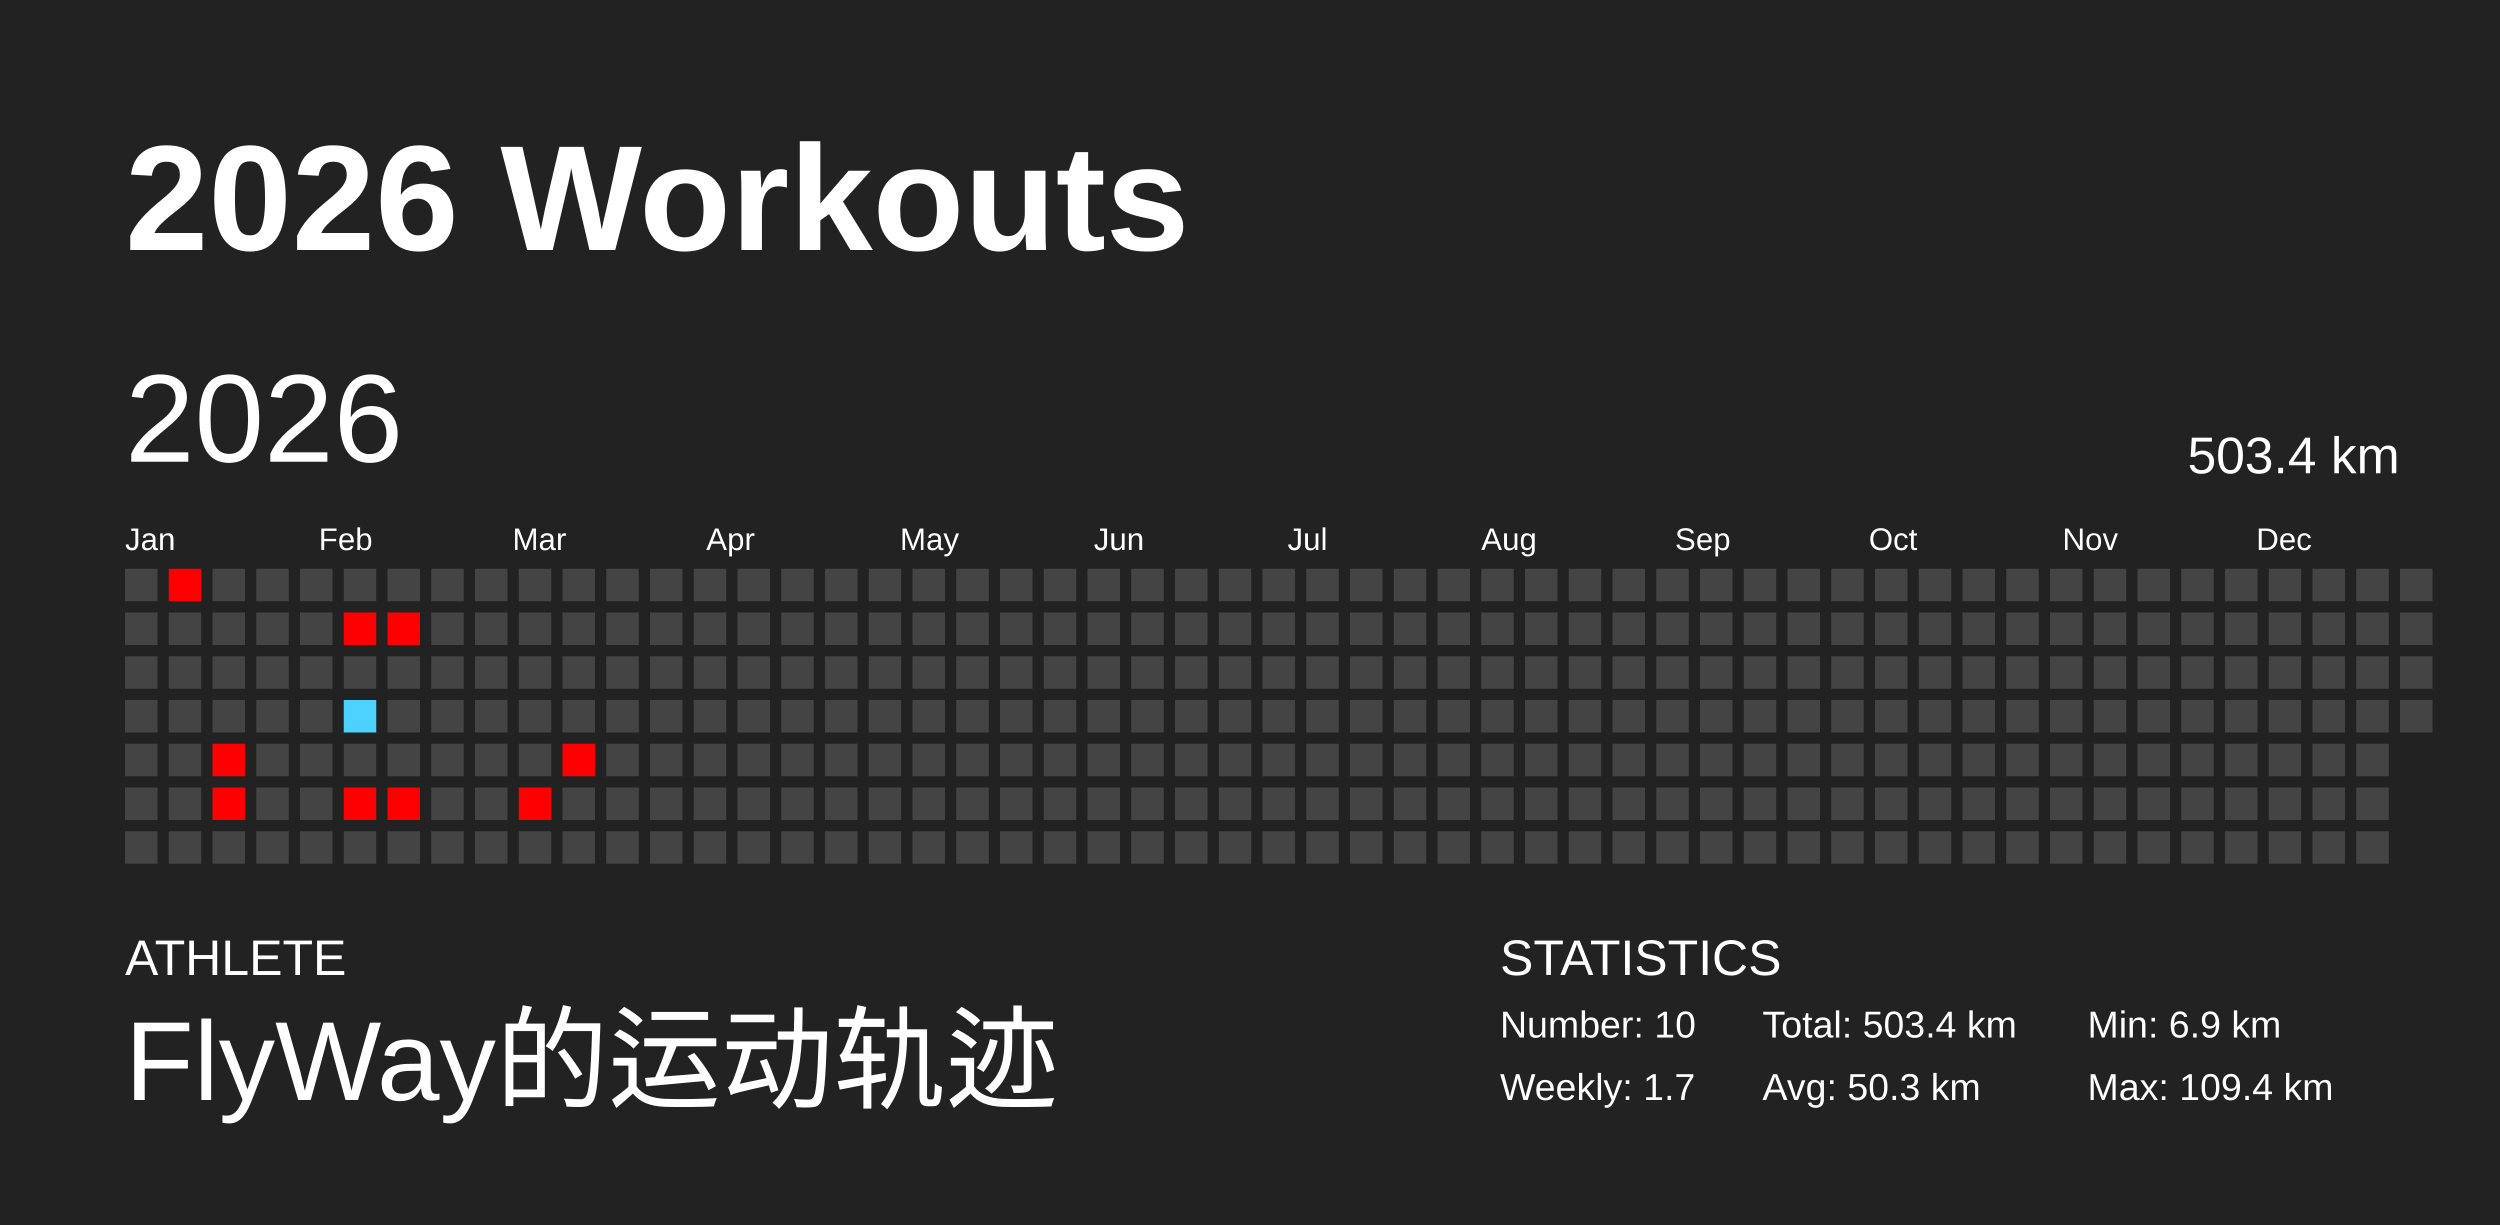
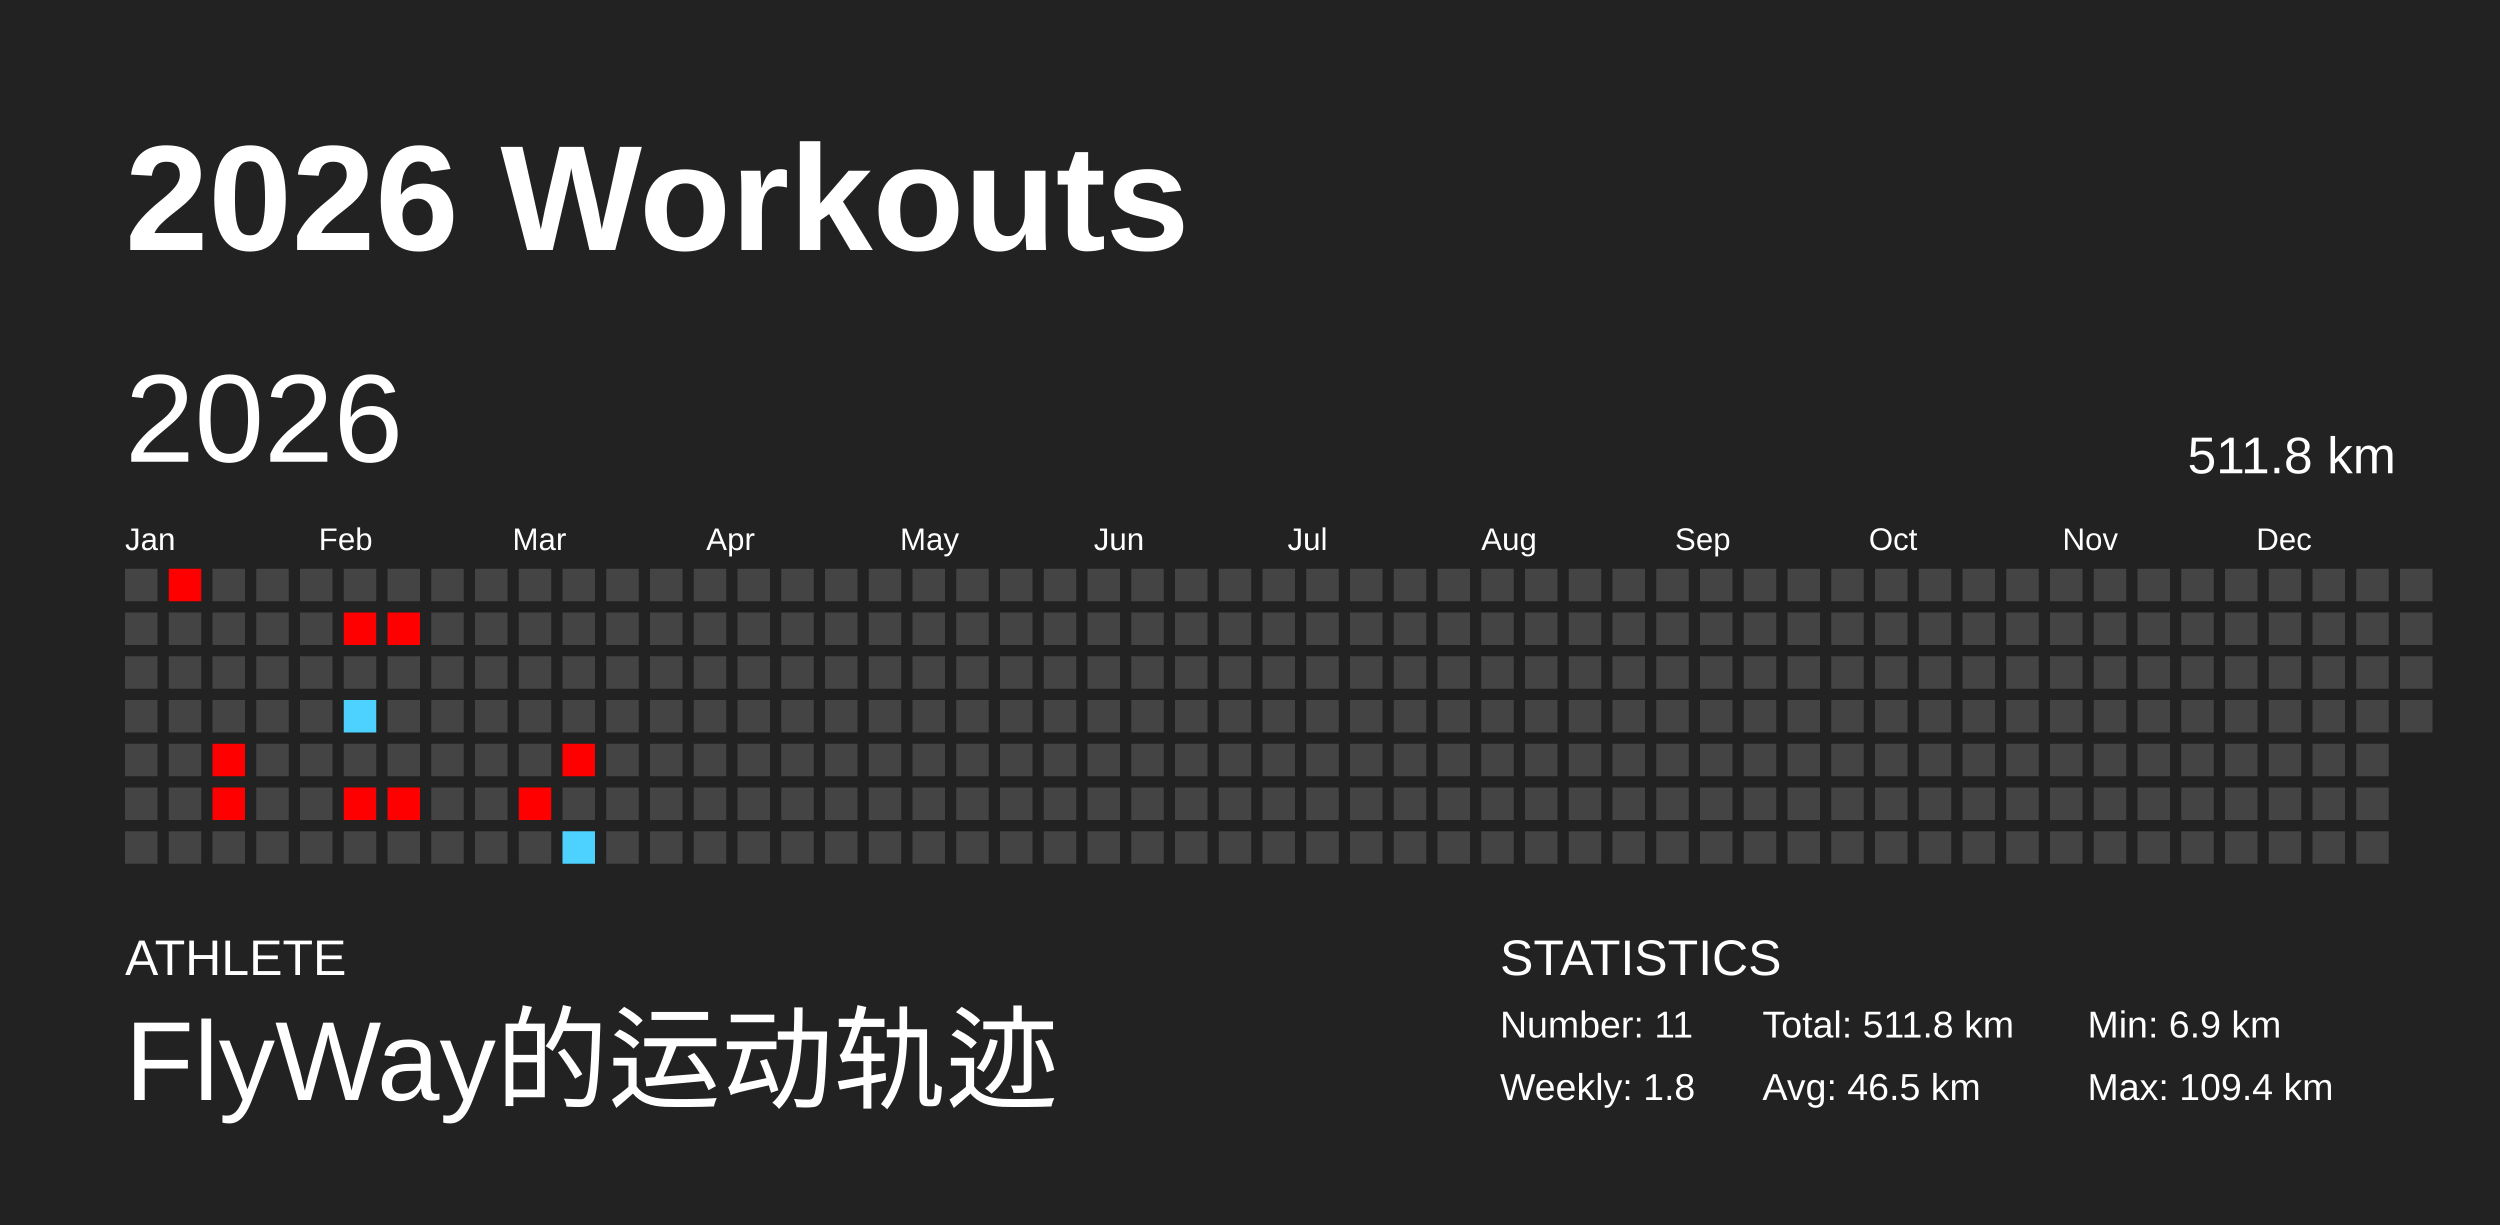
<svg xmlns="http://www.w3.org/2000/svg" baseProfile="full" height="98mm" version="1.1" viewBox="0,0,200,98" width="200mm">
  <defs />
  <rect fill="#222222" height="98" width="200" x="0" y="0" />
  <text fill="#FFFFFF" style="font-size:12px; font-family:Arial; font-weight:bold;" x="10" y="20">2026 Workouts</text>
  <text fill="#FFFFFF" style="font-size:4px; font-family:Arial" x="10" y="78">ATHLETE</text>
  <text fill="#FFFFFF" style="font-size:9px; font-family:Arial" x="10" y="88">FlyWay的运动轨迹</text>
  <text fill="#FFFFFF" style="font-size:4px; font-family:Arial" x="120" y="78">STATISTICS</text>
-   <text fill="#FFFFFF" style="font-size:3px; font-family:Arial" x="120" y="83">Number: 10</text>
-   <text fill="#FFFFFF" style="font-size:3px; font-family:Arial" x="120" y="88">Weekly: 1.7</text>
-   <text fill="#FFFFFF" style="font-size:3px; font-family:Arial" x="141" y="83">Total: 503.4 km</text>
-   <text fill="#FFFFFF" style="font-size:3px; font-family:Arial" x="141" y="88">Avg: 50.3 km</text>
+   <text fill="#FFFFFF" style="font-size:3px; font-family:Arial" x="120" y="83">Number: 11</text>
+   <text fill="#FFFFFF" style="font-size:3px; font-family:Arial" x="120" y="88">Weekly: 1.8</text>
+   <text fill="#FFFFFF" style="font-size:3px; font-family:Arial" x="141" y="83">Total: 511.8 km</text>
+   <text fill="#FFFFFF" style="font-size:3px; font-family:Arial" x="141" y="88">Avg: 46.5 km</text>
  <text fill="#FFFFFF" style="font-size:3px; font-family:Arial" x="167" y="83">Min: 6.9 km</text>
  <text fill="#FFFFFF" style="font-size:3px; font-family:Arial" x="167" y="88">Max: 109.4 km</text>
  <text dominant-baseline="hanging" fill="#FFFFFF" style="font-size:10.0px; font-family:Arial;" x="10" y="30">2026</text>
-   <text dominant-baseline="hanging" fill="#FFFFFF" style="font-size:4.125px; font-family:Arial;" x="175" y="35">503.4 km</text>
+   <text dominant-baseline="hanging" fill="#FFFFFF" style="font-size:4.125px; font-family:Arial;" x="175" y="35">511.8 km</text>
  <text fill="#FFFFFF" style="font-size:2.5px; font-family:Arial" x="10.0" y="44">Jan</text>
  <text fill="#FFFFFF" style="font-size:2.5px; font-family:Arial" x="25.5" y="44">Feb</text>
  <text fill="#FFFFFF" style="font-size:2.5px; font-family:Arial" x="41.0" y="44">Mar</text>
  <text fill="#FFFFFF" style="font-size:2.5px; font-family:Arial" x="56.5" y="44">Apr</text>
  <text fill="#FFFFFF" style="font-size:2.5px; font-family:Arial" x="72.0" y="44">May</text>
  <text fill="#FFFFFF" style="font-size:2.5px; font-family:Arial" x="87.5" y="44">Jun</text>
  <text fill="#FFFFFF" style="font-size:2.5px; font-family:Arial" x="103.0" y="44">Jul</text>
  <text fill="#FFFFFF" style="font-size:2.5px; font-family:Arial" x="118.5" y="44">Aug</text>
  <text fill="#FFFFFF" style="font-size:2.5px; font-family:Arial" x="134.0" y="44">Sep</text>
  <text fill="#FFFFFF" style="font-size:2.5px; font-family:Arial" x="149.5" y="44">Oct</text>
  <text fill="#FFFFFF" style="font-size:2.5px; font-family:Arial" x="165.0" y="44">Nov</text>
  <text fill="#FFFFFF" style="font-size:2.5px; font-family:Arial" x="180.5" y="44">Dec</text>
  <rect fill="#444444" height="2.6" width="2.6" x="10.0" y="45.5" />
  <rect fill="#444444" height="2.6" width="2.6" x="10.0" y="49.0" />
  <rect fill="#444444" height="2.6" width="2.6" x="10.0" y="52.5" />
  <rect fill="#444444" height="2.6" width="2.6" x="10.0" y="56.0" />
  <rect fill="#444444" height="2.6" width="2.6" x="10.0" y="59.5" />
  <rect fill="#444444" height="2.6" width="2.6" x="10.0" y="63.0" />
  <rect fill="#444444" height="2.6" width="2.6" x="10.0" y="66.5" />
  <rect fill="red" height="2.6" width="2.6" x="13.5" y="45.5" />
  <rect fill="#444444" height="2.6" width="2.6" x="13.5" y="49.0" />
  <rect fill="#444444" height="2.6" width="2.6" x="13.5" y="52.5" />
  <rect fill="#444444" height="2.6" width="2.6" x="13.5" y="56.0" />
  <rect fill="#444444" height="2.6" width="2.6" x="13.5" y="59.5" />
  <rect fill="#444444" height="2.6" width="2.6" x="13.5" y="63.0" />
  <rect fill="#444444" height="2.6" width="2.6" x="13.5" y="66.5" />
  <rect fill="#444444" height="2.6" width="2.6" x="17.0" y="45.5" />
  <rect fill="#444444" height="2.6" width="2.6" x="17.0" y="49.0" />
  <rect fill="#444444" height="2.6" width="2.6" x="17.0" y="52.5" />
  <rect fill="#444444" height="2.6" width="2.6" x="17.0" y="56.0" />
  <rect fill="red" height="2.6" width="2.6" x="17.0" y="59.5" />
  <rect fill="red" height="2.6" width="2.6" x="17.0" y="63.0" />
  <rect fill="#444444" height="2.6" width="2.6" x="17.0" y="66.5" />
  <rect fill="#444444" height="2.6" width="2.6" x="20.5" y="45.5" />
  <rect fill="#444444" height="2.6" width="2.6" x="20.5" y="49.0" />
  <rect fill="#444444" height="2.6" width="2.6" x="20.5" y="52.5" />
  <rect fill="#444444" height="2.6" width="2.6" x="20.5" y="56.0" />
  <rect fill="#444444" height="2.6" width="2.6" x="20.5" y="59.5" />
  <rect fill="#444444" height="2.6" width="2.6" x="20.5" y="63.0" />
  <rect fill="#444444" height="2.6" width="2.6" x="20.5" y="66.5" />
  <rect fill="#444444" height="2.6" width="2.6" x="24.0" y="45.5" />
  <rect fill="#444444" height="2.6" width="2.6" x="24.0" y="49.0" />
  <rect fill="#444444" height="2.6" width="2.6" x="24.0" y="52.5" />
  <rect fill="#444444" height="2.6" width="2.6" x="24.0" y="56.0" />
  <rect fill="#444444" height="2.6" width="2.6" x="24.0" y="59.5" />
  <rect fill="#444444" height="2.6" width="2.6" x="24.0" y="63.0" />
  <rect fill="#444444" height="2.6" width="2.6" x="24.0" y="66.5" />
  <rect fill="#444444" height="2.6" width="2.6" x="27.5" y="45.5" />
  <rect fill="red" height="2.6" width="2.6" x="27.5" y="49.0" />
  <rect fill="#444444" height="2.6" width="2.6" x="27.5" y="52.5" />
  <rect fill="#4dd2ff" height="2.6" width="2.6" x="27.5" y="56.0" />
  <rect fill="#444444" height="2.6" width="2.6" x="27.5" y="59.5" />
  <rect fill="red" height="2.6" width="2.6" x="27.5" y="63.0" />
  <rect fill="#444444" height="2.6" width="2.6" x="27.5" y="66.5" />
  <rect fill="#444444" height="2.6" width="2.6" x="31.0" y="45.5" />
  <rect fill="red" height="2.6" width="2.6" x="31.0" y="49.0" />
  <rect fill="#444444" height="2.6" width="2.6" x="31.0" y="52.5" />
  <rect fill="#444444" height="2.6" width="2.6" x="31.0" y="56.0" />
  <rect fill="#444444" height="2.6" width="2.6" x="31.0" y="59.5" />
  <rect fill="red" height="2.6" width="2.6" x="31.0" y="63.0" />
  <rect fill="#444444" height="2.6" width="2.6" x="31.0" y="66.5" />
  <rect fill="#444444" height="2.6" width="2.6" x="34.5" y="45.5" />
  <rect fill="#444444" height="2.6" width="2.6" x="34.5" y="49.0" />
  <rect fill="#444444" height="2.6" width="2.6" x="34.5" y="52.5" />
  <rect fill="#444444" height="2.6" width="2.6" x="34.5" y="56.0" />
  <rect fill="#444444" height="2.6" width="2.6" x="34.5" y="59.5" />
  <rect fill="#444444" height="2.6" width="2.6" x="34.5" y="63.0" />
  <rect fill="#444444" height="2.6" width="2.6" x="34.5" y="66.5" />
  <rect fill="#444444" height="2.6" width="2.6" x="38.0" y="45.5" />
  <rect fill="#444444" height="2.6" width="2.6" x="38.0" y="49.0" />
  <rect fill="#444444" height="2.6" width="2.6" x="38.0" y="52.5" />
  <rect fill="#444444" height="2.6" width="2.6" x="38.0" y="56.0" />
  <rect fill="#444444" height="2.6" width="2.6" x="38.0" y="59.5" />
  <rect fill="#444444" height="2.6" width="2.6" x="38.0" y="63.0" />
  <rect fill="#444444" height="2.6" width="2.6" x="38.0" y="66.5" />
  <rect fill="#444444" height="2.6" width="2.6" x="41.5" y="45.5" />
  <rect fill="#444444" height="2.6" width="2.6" x="41.5" y="49.0" />
  <rect fill="#444444" height="2.6" width="2.6" x="41.5" y="52.5" />
  <rect fill="#444444" height="2.6" width="2.6" x="41.5" y="56.0" />
  <rect fill="#444444" height="2.6" width="2.6" x="41.5" y="59.5" />
  <rect fill="red" height="2.6" width="2.6" x="41.5" y="63.0" />
  <rect fill="#444444" height="2.6" width="2.6" x="41.5" y="66.5" />
  <rect fill="#444444" height="2.6" width="2.6" x="45.0" y="45.5" />
  <rect fill="#444444" height="2.6" width="2.6" x="45.0" y="49.0" />
  <rect fill="#444444" height="2.6" width="2.6" x="45.0" y="52.5" />
  <rect fill="#444444" height="2.6" width="2.6" x="45.0" y="56.0" />
  <rect fill="red" height="2.6" width="2.6" x="45.0" y="59.5" />
  <rect fill="#444444" height="2.6" width="2.6" x="45.0" y="63.0" />
-   <rect fill="#444444" height="2.6" width="2.6" x="45.0" y="66.5" />
+   <rect fill="#4dd2ff" height="2.6" width="2.6" x="45.0" y="66.5" />
  <rect fill="#444444" height="2.6" width="2.6" x="48.5" y="45.5" />
  <rect fill="#444444" height="2.6" width="2.6" x="48.5" y="49.0" />
  <rect fill="#444444" height="2.6" width="2.6" x="48.5" y="52.5" />
  <rect fill="#444444" height="2.6" width="2.6" x="48.5" y="56.0" />
  <rect fill="#444444" height="2.6" width="2.6" x="48.5" y="59.5" />
  <rect fill="#444444" height="2.6" width="2.6" x="48.5" y="63.0" />
  <rect fill="#444444" height="2.6" width="2.6" x="48.5" y="66.5" />
  <rect fill="#444444" height="2.6" width="2.6" x="52.0" y="45.5" />
  <rect fill="#444444" height="2.6" width="2.6" x="52.0" y="49.0" />
  <rect fill="#444444" height="2.6" width="2.6" x="52.0" y="52.5" />
  <rect fill="#444444" height="2.6" width="2.6" x="52.0" y="56.0" />
  <rect fill="#444444" height="2.6" width="2.6" x="52.0" y="59.5" />
  <rect fill="#444444" height="2.6" width="2.6" x="52.0" y="63.0" />
  <rect fill="#444444" height="2.6" width="2.6" x="52.0" y="66.5" />
  <rect fill="#444444" height="2.6" width="2.6" x="55.5" y="45.5" />
  <rect fill="#444444" height="2.6" width="2.6" x="55.5" y="49.0" />
  <rect fill="#444444" height="2.6" width="2.6" x="55.5" y="52.5" />
  <rect fill="#444444" height="2.6" width="2.6" x="55.5" y="56.0" />
  <rect fill="#444444" height="2.6" width="2.6" x="55.5" y="59.5" />
  <rect fill="#444444" height="2.6" width="2.6" x="55.5" y="63.0" />
  <rect fill="#444444" height="2.6" width="2.6" x="55.5" y="66.5" />
  <rect fill="#444444" height="2.6" width="2.6" x="59.0" y="45.5" />
  <rect fill="#444444" height="2.6" width="2.6" x="59.0" y="49.0" />
  <rect fill="#444444" height="2.6" width="2.6" x="59.0" y="52.5" />
  <rect fill="#444444" height="2.6" width="2.6" x="59.0" y="56.0" />
  <rect fill="#444444" height="2.6" width="2.6" x="59.0" y="59.5" />
  <rect fill="#444444" height="2.6" width="2.6" x="59.0" y="63.0" />
  <rect fill="#444444" height="2.6" width="2.6" x="59.0" y="66.5" />
  <rect fill="#444444" height="2.6" width="2.6" x="62.5" y="45.5" />
  <rect fill="#444444" height="2.6" width="2.6" x="62.5" y="49.0" />
  <rect fill="#444444" height="2.6" width="2.6" x="62.5" y="52.5" />
  <rect fill="#444444" height="2.6" width="2.6" x="62.5" y="56.0" />
  <rect fill="#444444" height="2.6" width="2.6" x="62.5" y="59.5" />
  <rect fill="#444444" height="2.6" width="2.6" x="62.5" y="63.0" />
  <rect fill="#444444" height="2.6" width="2.6" x="62.5" y="66.5" />
  <rect fill="#444444" height="2.6" width="2.6" x="66.0" y="45.5" />
  <rect fill="#444444" height="2.6" width="2.6" x="66.0" y="49.0" />
  <rect fill="#444444" height="2.6" width="2.6" x="66.0" y="52.5" />
  <rect fill="#444444" height="2.6" width="2.6" x="66.0" y="56.0" />
  <rect fill="#444444" height="2.6" width="2.6" x="66.0" y="59.5" />
  <rect fill="#444444" height="2.6" width="2.6" x="66.0" y="63.0" />
  <rect fill="#444444" height="2.6" width="2.6" x="66.0" y="66.5" />
  <rect fill="#444444" height="2.6" width="2.6" x="69.5" y="45.5" />
  <rect fill="#444444" height="2.6" width="2.6" x="69.5" y="49.0" />
  <rect fill="#444444" height="2.6" width="2.6" x="69.5" y="52.5" />
  <rect fill="#444444" height="2.6" width="2.6" x="69.5" y="56.0" />
  <rect fill="#444444" height="2.6" width="2.6" x="69.5" y="59.5" />
  <rect fill="#444444" height="2.6" width="2.6" x="69.5" y="63.0" />
  <rect fill="#444444" height="2.6" width="2.6" x="69.5" y="66.5" />
  <rect fill="#444444" height="2.6" width="2.6" x="73.0" y="45.5" />
  <rect fill="#444444" height="2.6" width="2.6" x="73.0" y="49.0" />
  <rect fill="#444444" height="2.6" width="2.6" x="73.0" y="52.5" />
  <rect fill="#444444" height="2.6" width="2.6" x="73.0" y="56.0" />
  <rect fill="#444444" height="2.6" width="2.6" x="73.0" y="59.5" />
  <rect fill="#444444" height="2.6" width="2.6" x="73.0" y="63.0" />
  <rect fill="#444444" height="2.6" width="2.6" x="73.0" y="66.5" />
  <rect fill="#444444" height="2.6" width="2.6" x="76.5" y="45.5" />
  <rect fill="#444444" height="2.6" width="2.6" x="76.5" y="49.0" />
  <rect fill="#444444" height="2.6" width="2.6" x="76.5" y="52.5" />
  <rect fill="#444444" height="2.6" width="2.6" x="76.5" y="56.0" />
  <rect fill="#444444" height="2.6" width="2.6" x="76.5" y="59.5" />
  <rect fill="#444444" height="2.6" width="2.6" x="76.5" y="63.0" />
  <rect fill="#444444" height="2.6" width="2.6" x="76.5" y="66.5" />
  <rect fill="#444444" height="2.6" width="2.6" x="80.0" y="45.5" />
  <rect fill="#444444" height="2.6" width="2.6" x="80.0" y="49.0" />
  <rect fill="#444444" height="2.6" width="2.6" x="80.0" y="52.5" />
  <rect fill="#444444" height="2.6" width="2.6" x="80.0" y="56.0" />
  <rect fill="#444444" height="2.6" width="2.6" x="80.0" y="59.5" />
  <rect fill="#444444" height="2.6" width="2.6" x="80.0" y="63.0" />
  <rect fill="#444444" height="2.6" width="2.6" x="80.0" y="66.5" />
  <rect fill="#444444" height="2.6" width="2.6" x="83.5" y="45.5" />
  <rect fill="#444444" height="2.6" width="2.6" x="83.5" y="49.0" />
  <rect fill="#444444" height="2.6" width="2.6" x="83.5" y="52.5" />
  <rect fill="#444444" height="2.6" width="2.6" x="83.5" y="56.0" />
  <rect fill="#444444" height="2.6" width="2.6" x="83.5" y="59.5" />
  <rect fill="#444444" height="2.6" width="2.6" x="83.5" y="63.0" />
  <rect fill="#444444" height="2.6" width="2.6" x="83.5" y="66.5" />
  <rect fill="#444444" height="2.6" width="2.6" x="87.0" y="45.5" />
  <rect fill="#444444" height="2.6" width="2.6" x="87.0" y="49.0" />
  <rect fill="#444444" height="2.6" width="2.6" x="87.0" y="52.5" />
  <rect fill="#444444" height="2.6" width="2.6" x="87.0" y="56.0" />
  <rect fill="#444444" height="2.6" width="2.6" x="87.0" y="59.5" />
  <rect fill="#444444" height="2.6" width="2.6" x="87.0" y="63.0" />
  <rect fill="#444444" height="2.6" width="2.6" x="87.0" y="66.5" />
  <rect fill="#444444" height="2.6" width="2.6" x="90.5" y="45.5" />
  <rect fill="#444444" height="2.6" width="2.6" x="90.5" y="49.0" />
  <rect fill="#444444" height="2.6" width="2.6" x="90.5" y="52.5" />
  <rect fill="#444444" height="2.6" width="2.6" x="90.5" y="56.0" />
  <rect fill="#444444" height="2.6" width="2.6" x="90.5" y="59.5" />
  <rect fill="#444444" height="2.6" width="2.6" x="90.5" y="63.0" />
  <rect fill="#444444" height="2.6" width="2.6" x="90.5" y="66.5" />
  <rect fill="#444444" height="2.6" width="2.6" x="94.0" y="45.5" />
  <rect fill="#444444" height="2.6" width="2.6" x="94.0" y="49.0" />
  <rect fill="#444444" height="2.6" width="2.6" x="94.0" y="52.5" />
  <rect fill="#444444" height="2.6" width="2.6" x="94.0" y="56.0" />
  <rect fill="#444444" height="2.6" width="2.6" x="94.0" y="59.5" />
  <rect fill="#444444" height="2.6" width="2.6" x="94.0" y="63.0" />
  <rect fill="#444444" height="2.6" width="2.6" x="94.0" y="66.5" />
  <rect fill="#444444" height="2.6" width="2.6" x="97.5" y="45.5" />
  <rect fill="#444444" height="2.6" width="2.6" x="97.5" y="49.0" />
  <rect fill="#444444" height="2.6" width="2.6" x="97.5" y="52.5" />
  <rect fill="#444444" height="2.6" width="2.6" x="97.5" y="56.0" />
  <rect fill="#444444" height="2.6" width="2.6" x="97.5" y="59.5" />
  <rect fill="#444444" height="2.6" width="2.6" x="97.5" y="63.0" />
  <rect fill="#444444" height="2.6" width="2.6" x="97.5" y="66.5" />
  <rect fill="#444444" height="2.6" width="2.6" x="101.0" y="45.5" />
  <rect fill="#444444" height="2.6" width="2.6" x="101.0" y="49.0" />
  <rect fill="#444444" height="2.6" width="2.6" x="101.0" y="52.5" />
  <rect fill="#444444" height="2.6" width="2.6" x="101.0" y="56.0" />
  <rect fill="#444444" height="2.6" width="2.6" x="101.0" y="59.5" />
  <rect fill="#444444" height="2.6" width="2.6" x="101.0" y="63.0" />
  <rect fill="#444444" height="2.6" width="2.6" x="101.0" y="66.5" />
  <rect fill="#444444" height="2.6" width="2.6" x="104.5" y="45.5" />
  <rect fill="#444444" height="2.6" width="2.6" x="104.5" y="49.0" />
  <rect fill="#444444" height="2.6" width="2.6" x="104.5" y="52.5" />
  <rect fill="#444444" height="2.6" width="2.6" x="104.5" y="56.0" />
  <rect fill="#444444" height="2.6" width="2.6" x="104.5" y="59.5" />
  <rect fill="#444444" height="2.6" width="2.6" x="104.5" y="63.0" />
  <rect fill="#444444" height="2.6" width="2.6" x="104.5" y="66.5" />
  <rect fill="#444444" height="2.6" width="2.6" x="108.0" y="45.5" />
  <rect fill="#444444" height="2.6" width="2.6" x="108.0" y="49.0" />
  <rect fill="#444444" height="2.6" width="2.6" x="108.0" y="52.5" />
  <rect fill="#444444" height="2.6" width="2.6" x="108.0" y="56.0" />
  <rect fill="#444444" height="2.6" width="2.6" x="108.0" y="59.5" />
  <rect fill="#444444" height="2.6" width="2.6" x="108.0" y="63.0" />
  <rect fill="#444444" height="2.6" width="2.6" x="108.0" y="66.5" />
  <rect fill="#444444" height="2.6" width="2.6" x="111.5" y="45.5" />
  <rect fill="#444444" height="2.6" width="2.6" x="111.5" y="49.0" />
  <rect fill="#444444" height="2.6" width="2.6" x="111.5" y="52.5" />
  <rect fill="#444444" height="2.6" width="2.6" x="111.5" y="56.0" />
  <rect fill="#444444" height="2.6" width="2.6" x="111.5" y="59.5" />
  <rect fill="#444444" height="2.6" width="2.6" x="111.5" y="63.0" />
  <rect fill="#444444" height="2.6" width="2.6" x="111.5" y="66.5" />
  <rect fill="#444444" height="2.6" width="2.6" x="115.0" y="45.5" />
  <rect fill="#444444" height="2.6" width="2.6" x="115.0" y="49.0" />
  <rect fill="#444444" height="2.6" width="2.6" x="115.0" y="52.5" />
  <rect fill="#444444" height="2.6" width="2.6" x="115.0" y="56.0" />
  <rect fill="#444444" height="2.6" width="2.6" x="115.0" y="59.5" />
  <rect fill="#444444" height="2.6" width="2.6" x="115.0" y="63.0" />
  <rect fill="#444444" height="2.6" width="2.6" x="115.0" y="66.5" />
  <rect fill="#444444" height="2.6" width="2.6" x="118.5" y="45.5" />
  <rect fill="#444444" height="2.6" width="2.6" x="118.5" y="49.0" />
  <rect fill="#444444" height="2.6" width="2.6" x="118.5" y="52.5" />
  <rect fill="#444444" height="2.6" width="2.6" x="118.5" y="56.0" />
  <rect fill="#444444" height="2.6" width="2.6" x="118.5" y="59.5" />
  <rect fill="#444444" height="2.6" width="2.6" x="118.5" y="63.0" />
  <rect fill="#444444" height="2.6" width="2.6" x="118.5" y="66.5" />
  <rect fill="#444444" height="2.6" width="2.6" x="122.0" y="45.5" />
  <rect fill="#444444" height="2.6" width="2.6" x="122.0" y="49.0" />
  <rect fill="#444444" height="2.6" width="2.6" x="122.0" y="52.5" />
  <rect fill="#444444" height="2.6" width="2.6" x="122.0" y="56.0" />
  <rect fill="#444444" height="2.6" width="2.6" x="122.0" y="59.5" />
  <rect fill="#444444" height="2.6" width="2.6" x="122.0" y="63.0" />
  <rect fill="#444444" height="2.6" width="2.6" x="122.0" y="66.5" />
  <rect fill="#444444" height="2.6" width="2.6" x="125.5" y="45.5" />
  <rect fill="#444444" height="2.6" width="2.6" x="125.5" y="49.0" />
  <rect fill="#444444" height="2.6" width="2.6" x="125.5" y="52.5" />
  <rect fill="#444444" height="2.6" width="2.6" x="125.5" y="56.0" />
  <rect fill="#444444" height="2.6" width="2.6" x="125.5" y="59.5" />
  <rect fill="#444444" height="2.6" width="2.6" x="125.5" y="63.0" />
  <rect fill="#444444" height="2.6" width="2.6" x="125.5" y="66.5" />
  <rect fill="#444444" height="2.6" width="2.6" x="129.0" y="45.5" />
  <rect fill="#444444" height="2.6" width="2.6" x="129.0" y="49.0" />
  <rect fill="#444444" height="2.6" width="2.6" x="129.0" y="52.5" />
  <rect fill="#444444" height="2.6" width="2.6" x="129.0" y="56.0" />
  <rect fill="#444444" height="2.6" width="2.6" x="129.0" y="59.5" />
  <rect fill="#444444" height="2.6" width="2.6" x="129.0" y="63.0" />
  <rect fill="#444444" height="2.6" width="2.6" x="129.0" y="66.5" />
  <rect fill="#444444" height="2.6" width="2.6" x="132.5" y="45.5" />
  <rect fill="#444444" height="2.6" width="2.6" x="132.5" y="49.0" />
  <rect fill="#444444" height="2.6" width="2.6" x="132.5" y="52.5" />
  <rect fill="#444444" height="2.6" width="2.6" x="132.5" y="56.0" />
  <rect fill="#444444" height="2.6" width="2.6" x="132.5" y="59.5" />
  <rect fill="#444444" height="2.6" width="2.6" x="132.5" y="63.0" />
  <rect fill="#444444" height="2.6" width="2.6" x="132.5" y="66.5" />
  <rect fill="#444444" height="2.6" width="2.6" x="136.0" y="45.5" />
  <rect fill="#444444" height="2.6" width="2.6" x="136.0" y="49.0" />
  <rect fill="#444444" height="2.6" width="2.6" x="136.0" y="52.5" />
  <rect fill="#444444" height="2.6" width="2.6" x="136.0" y="56.0" />
  <rect fill="#444444" height="2.6" width="2.6" x="136.0" y="59.5" />
  <rect fill="#444444" height="2.6" width="2.6" x="136.0" y="63.0" />
  <rect fill="#444444" height="2.6" width="2.6" x="136.0" y="66.5" />
  <rect fill="#444444" height="2.6" width="2.6" x="139.5" y="45.5" />
  <rect fill="#444444" height="2.6" width="2.6" x="139.5" y="49.0" />
  <rect fill="#444444" height="2.6" width="2.6" x="139.5" y="52.5" />
  <rect fill="#444444" height="2.6" width="2.6" x="139.5" y="56.0" />
  <rect fill="#444444" height="2.6" width="2.6" x="139.5" y="59.5" />
  <rect fill="#444444" height="2.6" width="2.6" x="139.5" y="63.0" />
  <rect fill="#444444" height="2.6" width="2.6" x="139.5" y="66.5" />
  <rect fill="#444444" height="2.6" width="2.6" x="143.0" y="45.5" />
  <rect fill="#444444" height="2.6" width="2.6" x="143.0" y="49.0" />
  <rect fill="#444444" height="2.6" width="2.6" x="143.0" y="52.5" />
  <rect fill="#444444" height="2.6" width="2.6" x="143.0" y="56.0" />
  <rect fill="#444444" height="2.6" width="2.6" x="143.0" y="59.5" />
  <rect fill="#444444" height="2.6" width="2.6" x="143.0" y="63.0" />
  <rect fill="#444444" height="2.6" width="2.6" x="143.0" y="66.5" />
  <rect fill="#444444" height="2.6" width="2.6" x="146.5" y="45.5" />
  <rect fill="#444444" height="2.6" width="2.6" x="146.5" y="49.0" />
  <rect fill="#444444" height="2.6" width="2.6" x="146.5" y="52.5" />
  <rect fill="#444444" height="2.6" width="2.6" x="146.5" y="56.0" />
  <rect fill="#444444" height="2.6" width="2.6" x="146.5" y="59.5" />
  <rect fill="#444444" height="2.6" width="2.6" x="146.5" y="63.0" />
  <rect fill="#444444" height="2.6" width="2.6" x="146.5" y="66.5" />
  <rect fill="#444444" height="2.6" width="2.6" x="150.0" y="45.5" />
  <rect fill="#444444" height="2.6" width="2.6" x="150.0" y="49.0" />
  <rect fill="#444444" height="2.6" width="2.6" x="150.0" y="52.5" />
  <rect fill="#444444" height="2.6" width="2.6" x="150.0" y="56.0" />
  <rect fill="#444444" height="2.6" width="2.6" x="150.0" y="59.5" />
  <rect fill="#444444" height="2.6" width="2.6" x="150.0" y="63.0" />
  <rect fill="#444444" height="2.6" width="2.6" x="150.0" y="66.5" />
  <rect fill="#444444" height="2.6" width="2.6" x="153.5" y="45.5" />
  <rect fill="#444444" height="2.6" width="2.6" x="153.5" y="49.0" />
  <rect fill="#444444" height="2.6" width="2.6" x="153.5" y="52.5" />
  <rect fill="#444444" height="2.6" width="2.6" x="153.5" y="56.0" />
  <rect fill="#444444" height="2.6" width="2.6" x="153.5" y="59.5" />
  <rect fill="#444444" height="2.6" width="2.6" x="153.5" y="63.0" />
  <rect fill="#444444" height="2.6" width="2.6" x="153.5" y="66.5" />
  <rect fill="#444444" height="2.6" width="2.6" x="157.0" y="45.5" />
  <rect fill="#444444" height="2.6" width="2.6" x="157.0" y="49.0" />
  <rect fill="#444444" height="2.6" width="2.6" x="157.0" y="52.5" />
  <rect fill="#444444" height="2.6" width="2.6" x="157.0" y="56.0" />
  <rect fill="#444444" height="2.6" width="2.6" x="157.0" y="59.5" />
  <rect fill="#444444" height="2.6" width="2.6" x="157.0" y="63.0" />
  <rect fill="#444444" height="2.6" width="2.6" x="157.0" y="66.5" />
  <rect fill="#444444" height="2.6" width="2.6" x="160.5" y="45.5" />
  <rect fill="#444444" height="2.6" width="2.6" x="160.5" y="49.0" />
  <rect fill="#444444" height="2.6" width="2.6" x="160.5" y="52.5" />
  <rect fill="#444444" height="2.6" width="2.6" x="160.5" y="56.0" />
  <rect fill="#444444" height="2.6" width="2.6" x="160.5" y="59.5" />
  <rect fill="#444444" height="2.6" width="2.6" x="160.5" y="63.0" />
  <rect fill="#444444" height="2.6" width="2.6" x="160.5" y="66.5" />
  <rect fill="#444444" height="2.6" width="2.6" x="164.0" y="45.5" />
  <rect fill="#444444" height="2.6" width="2.6" x="164.0" y="49.0" />
  <rect fill="#444444" height="2.6" width="2.6" x="164.0" y="52.5" />
  <rect fill="#444444" height="2.6" width="2.6" x="164.0" y="56.0" />
  <rect fill="#444444" height="2.6" width="2.6" x="164.0" y="59.5" />
  <rect fill="#444444" height="2.6" width="2.6" x="164.0" y="63.0" />
  <rect fill="#444444" height="2.6" width="2.6" x="164.0" y="66.5" />
  <rect fill="#444444" height="2.6" width="2.6" x="167.5" y="45.5" />
  <rect fill="#444444" height="2.6" width="2.6" x="167.5" y="49.0" />
  <rect fill="#444444" height="2.6" width="2.6" x="167.5" y="52.5" />
  <rect fill="#444444" height="2.6" width="2.6" x="167.5" y="56.0" />
  <rect fill="#444444" height="2.6" width="2.6" x="167.5" y="59.5" />
  <rect fill="#444444" height="2.6" width="2.6" x="167.5" y="63.0" />
  <rect fill="#444444" height="2.6" width="2.6" x="167.5" y="66.5" />
  <rect fill="#444444" height="2.6" width="2.6" x="171.0" y="45.5" />
  <rect fill="#444444" height="2.6" width="2.6" x="171.0" y="49.0" />
  <rect fill="#444444" height="2.6" width="2.6" x="171.0" y="52.5" />
  <rect fill="#444444" height="2.6" width="2.6" x="171.0" y="56.0" />
  <rect fill="#444444" height="2.6" width="2.6" x="171.0" y="59.5" />
  <rect fill="#444444" height="2.6" width="2.6" x="171.0" y="63.0" />
  <rect fill="#444444" height="2.6" width="2.6" x="171.0" y="66.5" />
  <rect fill="#444444" height="2.6" width="2.6" x="174.5" y="45.5" />
  <rect fill="#444444" height="2.6" width="2.6" x="174.5" y="49.0" />
  <rect fill="#444444" height="2.6" width="2.6" x="174.5" y="52.5" />
  <rect fill="#444444" height="2.6" width="2.6" x="174.5" y="56.0" />
  <rect fill="#444444" height="2.6" width="2.6" x="174.5" y="59.5" />
  <rect fill="#444444" height="2.6" width="2.6" x="174.5" y="63.0" />
  <rect fill="#444444" height="2.6" width="2.6" x="174.5" y="66.5" />
  <rect fill="#444444" height="2.6" width="2.6" x="178.0" y="45.5" />
  <rect fill="#444444" height="2.6" width="2.6" x="178.0" y="49.0" />
  <rect fill="#444444" height="2.6" width="2.6" x="178.0" y="52.5" />
  <rect fill="#444444" height="2.6" width="2.6" x="178.0" y="56.0" />
  <rect fill="#444444" height="2.6" width="2.6" x="178.0" y="59.5" />
  <rect fill="#444444" height="2.6" width="2.6" x="178.0" y="63.0" />
  <rect fill="#444444" height="2.6" width="2.6" x="178.0" y="66.5" />
  <rect fill="#444444" height="2.6" width="2.6" x="181.5" y="45.5" />
  <rect fill="#444444" height="2.6" width="2.6" x="181.5" y="49.0" />
  <rect fill="#444444" height="2.6" width="2.6" x="181.5" y="52.5" />
  <rect fill="#444444" height="2.6" width="2.6" x="181.5" y="56.0" />
  <rect fill="#444444" height="2.6" width="2.6" x="181.5" y="59.5" />
  <rect fill="#444444" height="2.6" width="2.6" x="181.5" y="63.0" />
  <rect fill="#444444" height="2.6" width="2.6" x="181.5" y="66.5" />
  <rect fill="#444444" height="2.6" width="2.6" x="185.0" y="45.5" />
  <rect fill="#444444" height="2.6" width="2.6" x="185.0" y="49.0" />
  <rect fill="#444444" height="2.6" width="2.6" x="185.0" y="52.5" />
  <rect fill="#444444" height="2.6" width="2.6" x="185.0" y="56.0" />
  <rect fill="#444444" height="2.6" width="2.6" x="185.0" y="59.5" />
  <rect fill="#444444" height="2.6" width="2.6" x="185.0" y="63.0" />
  <rect fill="#444444" height="2.6" width="2.6" x="185.0" y="66.5" />
  <rect fill="#444444" height="2.6" width="2.6" x="188.5" y="45.5" />
  <rect fill="#444444" height="2.6" width="2.6" x="188.5" y="49.0" />
  <rect fill="#444444" height="2.6" width="2.6" x="188.5" y="52.5" />
  <rect fill="#444444" height="2.6" width="2.6" x="188.5" y="56.0" />
  <rect fill="#444444" height="2.6" width="2.6" x="188.5" y="59.5" />
  <rect fill="#444444" height="2.6" width="2.6" x="188.5" y="63.0" />
  <rect fill="#444444" height="2.6" width="2.6" x="188.5" y="66.5" />
  <rect fill="#444444" height="2.6" width="2.6" x="192.0" y="45.5" />
  <rect fill="#444444" height="2.6" width="2.6" x="192.0" y="49.0" />
  <rect fill="#444444" height="2.6" width="2.6" x="192.0" y="52.5" />
  <rect fill="#444444" height="2.6" width="2.6" x="192.0" y="56.0" />
</svg>
